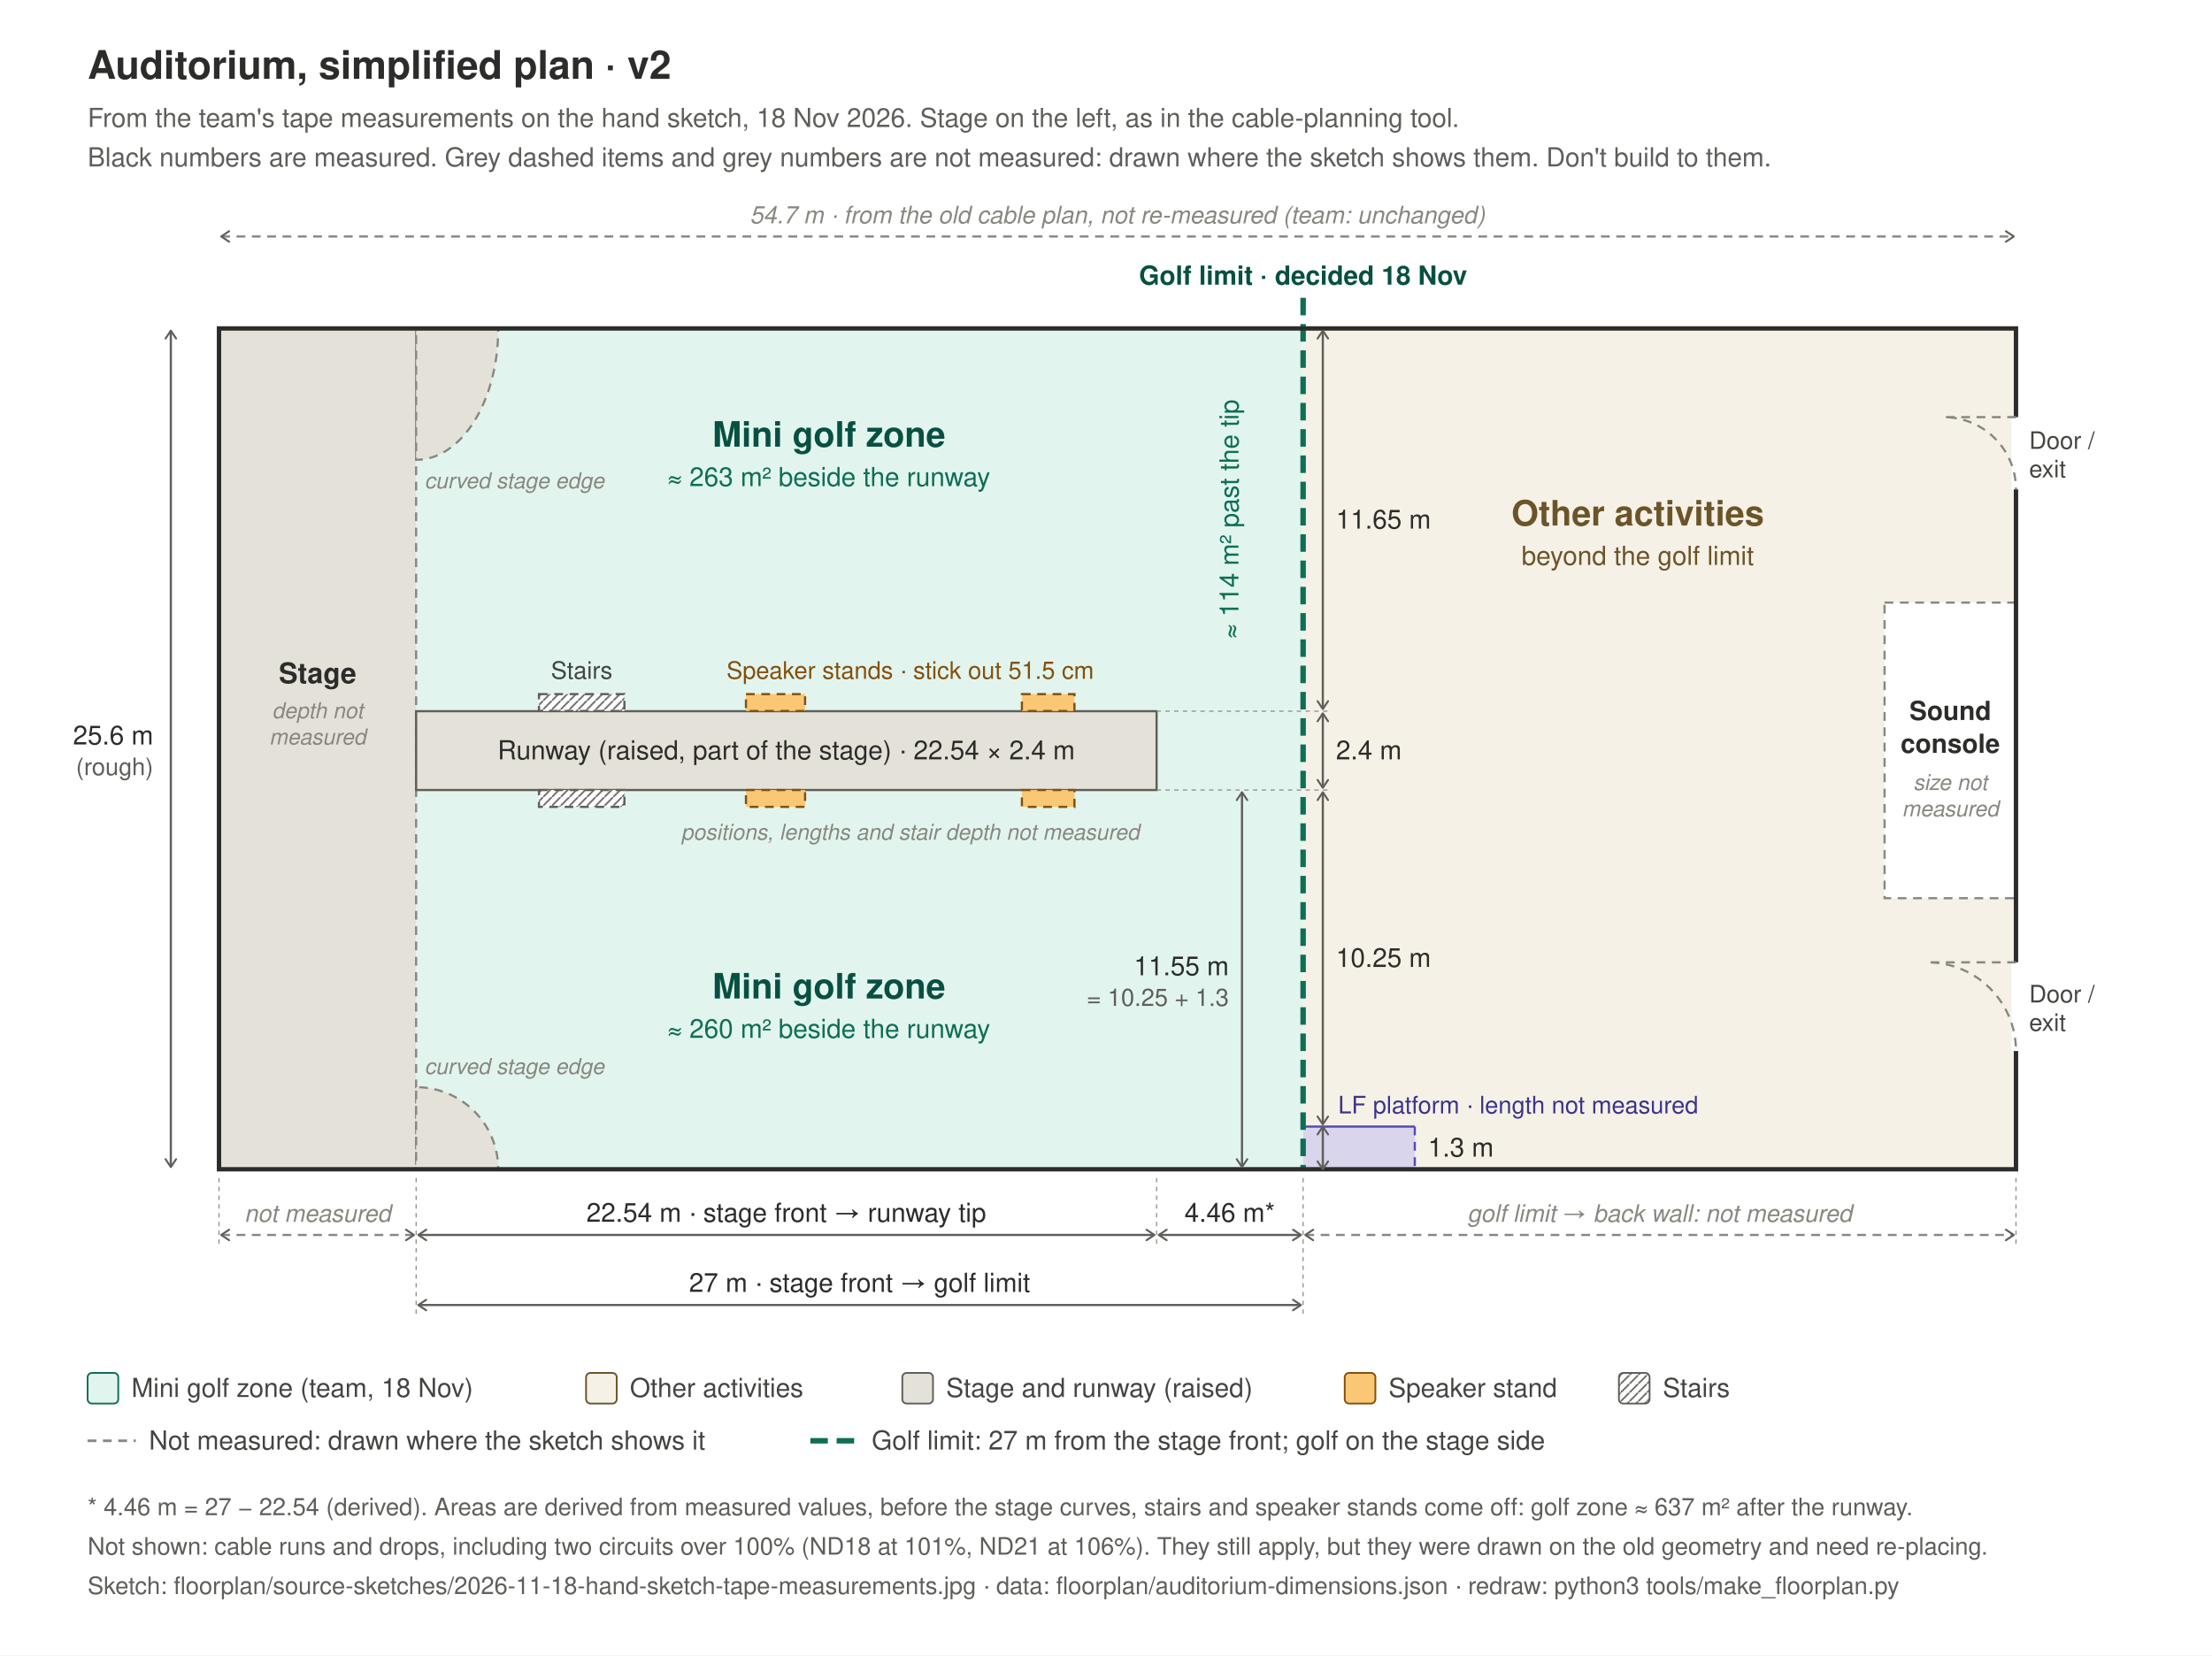
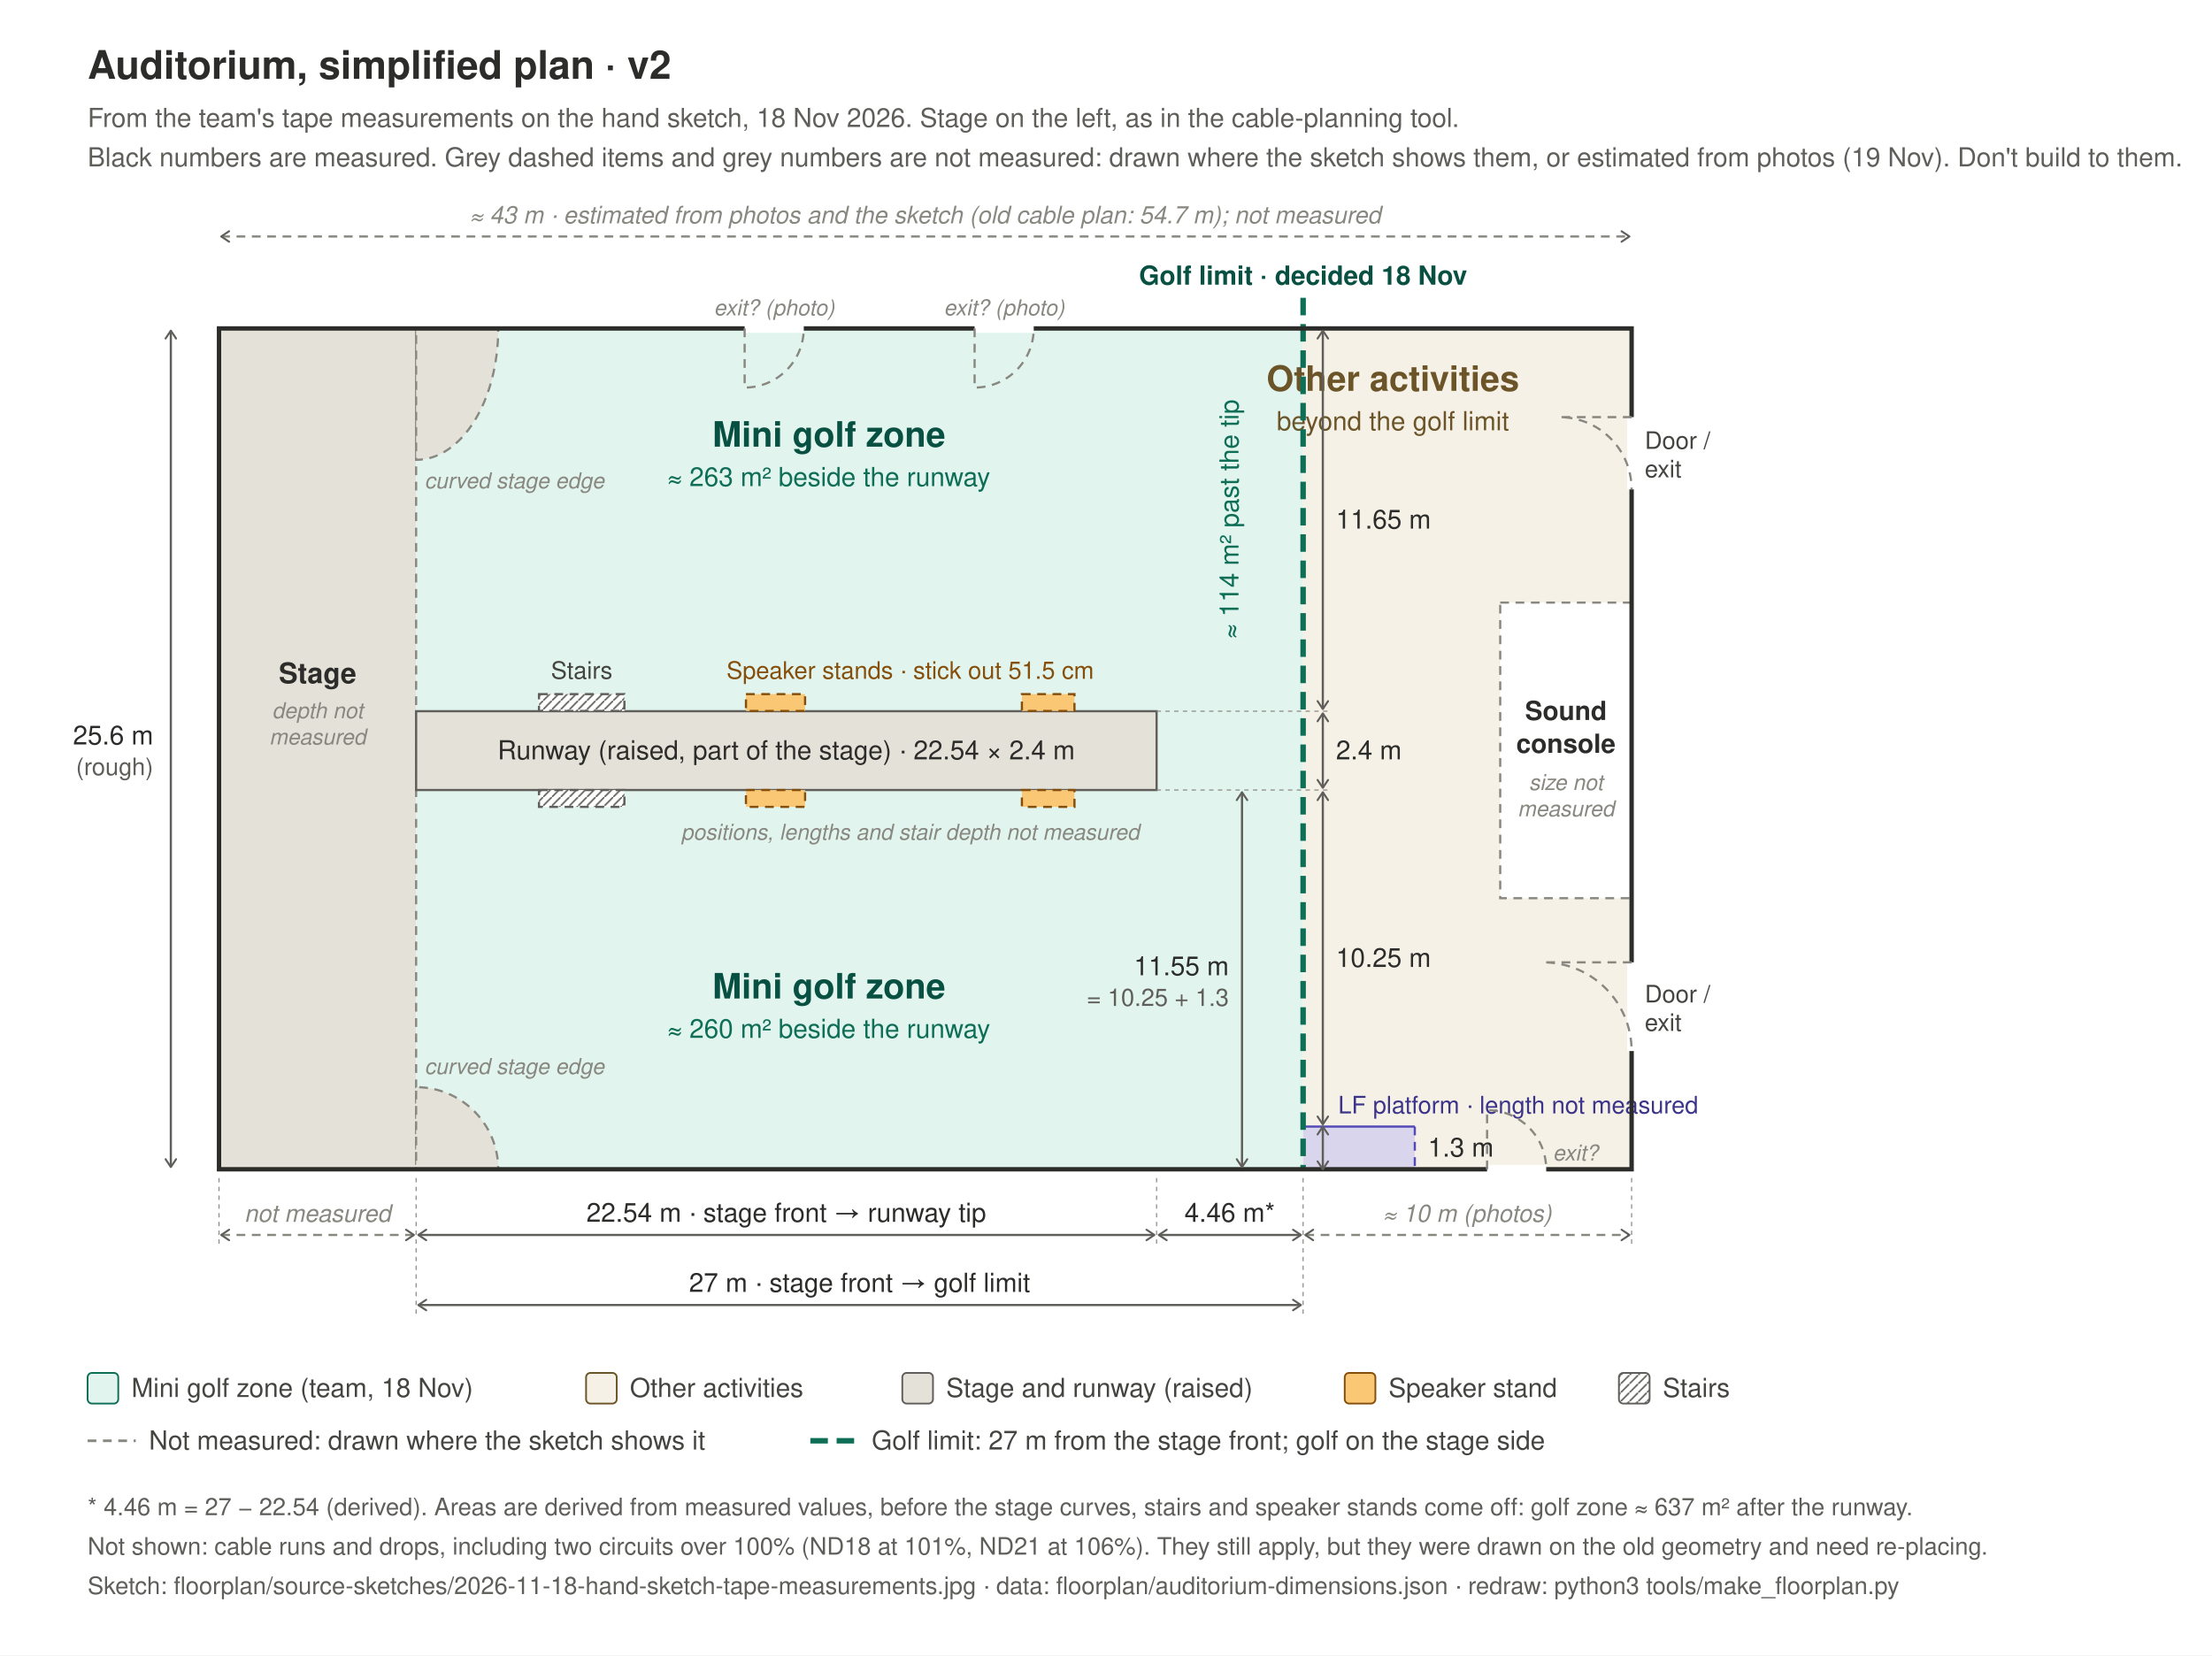
<svg xmlns="http://www.w3.org/2000/svg" width="2020" height="1512" viewBox="0 0 1010 756" role="img" font-family="Helvetica, Arial, sans-serif">
  <rect x="0" y="0" width="1010" height="756" fill="#FFFFFF" />
  <defs>
    <marker id="a" viewBox="0 0 10 10" refX="8" refY="5" markerWidth="6" markerHeight="6" orient="auto-start-reverse">
      <path d="M2 1L8 5L2 9" fill="none" stroke="#5F5E5A" stroke-width="1.5" stroke-linecap="round" stroke-linejoin="round" />
    </marker>
    <pattern id="hatch" width="4" height="4" patternUnits="userSpaceOnUse">
      <rect width="4" height="4" fill="#FFFFFF" />
      <path d="M0 4L4 0" stroke="#5F5E5A" stroke-width="0.7" />
    </pattern>
  </defs>
  <text x="40.0" y="36.0" font-size="18" fill="#2C2C2A" text-anchor="start" font-weight="600">Auditorium, simplified plan · v2</text>
  <text x="40.0" y="58.0" font-size="12" fill="#5F5E5A" text-anchor="start">From the team's tape measurements on the hand sketch, 18 Nov 2026. Stage on the left, as in the cable-planning tool.</text>
-   <text x="40.0" y="76.0" font-size="12" fill="#5F5E5A" text-anchor="start">Black numbers are measured. Grey dashed items and grey numbers are not measured: drawn where the sketch shows them. Don't build to them.</text>
+   <text x="40.0" y="76.0" font-size="12" fill="#5F5E5A" text-anchor="start">Black numbers are measured. Grey dashed items and grey numbers are not measured: drawn where the sketch shows them, or estimated from photos (19 Nov). Don't build to them.</text>
  <rect x="190.0" y="150.0" width="405.0" height="384.0" fill="#E1F5EE" stroke="none" stroke-width="0" />
-   <rect x="595.0" y="150.0" width="325.5" height="384.0" fill="#F6F1E7" stroke="none" stroke-width="0" />
+   <rect x="595.0" y="150.0" width="150.0" height="384.0" fill="#F6F1E7" stroke="none" stroke-width="0" />
  <rect x="100.0" y="150.0" width="90.0" height="384.0" fill="#E4E1D8" stroke="none" stroke-width="0" />
  <line x1="190.0" y1="150.0" x2="190.0" y2="534.0" stroke="#888780" stroke-width="1" stroke-dasharray="4 3" />
  <path d="M190.0 150.0L227.5 150.0A37.5 60.0 0 0 1 190.0 210.0Z" fill="#E4E1D8" stroke="#888780" stroke-width="1" stroke-dasharray="4 3" />
  <path d="M190.0 534.0L227.5 534.0A37.5 37.5 0 0 0 190.0 496.5Z" fill="#E4E1D8" stroke="#888780" stroke-width="1" stroke-dasharray="4 3" />
  <text x="145.0" y="312.0" font-size="13" fill="#2C2C2A" text-anchor="middle" font-weight="600">Stage</text>
  <text x="145.0" y="328.0" font-size="10" fill="#888780" text-anchor="middle" font-style="italic">depth not</text>
  <text x="145.0" y="340.0" font-size="10" fill="#888780" text-anchor="middle" font-style="italic">measured</text>
  <text x="193.8" y="223.0" font-size="10" fill="#888780" text-anchor="start" font-style="italic">curved stage edge</text>
  <text x="193.8" y="490.5" font-size="10" fill="#888780" text-anchor="start" font-style="italic">curved stage edge</text>
  <rect x="190.0" y="324.8" width="338.1" height="36.0" fill="#E4E1D8" stroke="#5F5E5A" stroke-width="1" />
  <text x="359.0" y="346.8" font-size="12" fill="#2C2C2A" text-anchor="middle">Runway (raised, part of the stage) · 22.54 × 2.4 m</text>
  <rect x="466.6" y="317.0" width="24.0" height="7.7" fill="#FAC775" stroke="#854F0B" stroke-width="1" stroke-dasharray="4 3" />
  <rect x="466.6" y="360.8" width="24.0" height="7.7" fill="#FAC775" stroke="#854F0B" stroke-width="1" stroke-dasharray="4 3" />
  <rect x="340.6" y="317.0" width="27.0" height="7.7" fill="#FAC775" stroke="#854F0B" stroke-width="1" stroke-dasharray="4 3" />
  <rect x="340.6" y="360.8" width="27.0" height="7.7" fill="#FAC775" stroke="#854F0B" stroke-width="1" stroke-dasharray="4 3" />
  <rect x="246.1" y="317.0" width="39.0" height="7.7" fill="url(#hatch)" stroke="#5F5E5A" stroke-width="1" stroke-dasharray="4 3" />
  <rect x="246.1" y="360.8" width="39.0" height="7.7" fill="url(#hatch)" stroke="#5F5E5A" stroke-width="1" stroke-dasharray="4 3" />
  <text x="415.6" y="310.0" font-size="11" fill="#854F0B" text-anchor="middle">Speaker stands · stick out 51.5 cm</text>
  <text x="265.6" y="310.0" font-size="11" fill="#444441" text-anchor="middle">Stairs</text>
  <text x="415.6" y="383.5" font-size="10" fill="#888780" text-anchor="middle" font-style="italic">positions, lengths and stair depth not measured</text>
  <rect x="595.0" y="514.5" width="51.0" height="19.5" fill="#D9D5EC" stroke="none" />
  <line x1="595.0" y1="514.5" x2="646.0" y2="514.5" stroke="#534AB7" stroke-width="1" />
  <line x1="646.0" y1="514.5" x2="646.0" y2="534.0" stroke="#534AB7" stroke-width="1" stroke-dasharray="4 3" />
  <text x="611.0" y="508.5" font-size="11" fill="#3C3489" text-anchor="start">LF platform · length not measured</text>
  <text x="652.0" y="528.2" font-size="12" fill="#2C2C2A" text-anchor="start">1.3 m</text>
-   <rect x="860.5" y="275.2" width="60.0" height="135.0" fill="#FFFFFF" stroke="#888780" stroke-width="1" stroke-dasharray="4 3" />
-   <text x="890.5" y="328.8" font-size="12" fill="#2C2C2A" text-anchor="middle" font-weight="600">Sound</text>
-   <text x="890.5" y="343.8" font-size="12" fill="#2C2C2A" text-anchor="middle" font-weight="600">console</text>
-   <text x="890.5" y="360.8" font-size="10" fill="#888780" text-anchor="middle" font-style="italic">size not</text>
-   <text x="890.5" y="372.8" font-size="10" fill="#888780" text-anchor="middle" font-style="italic">measured</text>
+   <rect x="685.0" y="275.2" width="60.0" height="135.0" fill="#FFFFFF" stroke="#888780" stroke-width="1" stroke-dasharray="4 3" />
+   <text x="715.0" y="328.8" font-size="12" fill="#2C2C2A" text-anchor="middle" font-weight="600">Sound</text>
+   <text x="715.0" y="343.8" font-size="12" fill="#2C2C2A" text-anchor="middle" font-weight="600">console</text>
+   <text x="715.0" y="360.8" font-size="10" fill="#888780" text-anchor="middle" font-style="italic">size not</text>
+   <text x="715.0" y="372.8" font-size="10" fill="#888780" text-anchor="middle" font-style="italic">measured</text>
  <text x="378.5" y="204.0" font-size="16" fill="#085041" text-anchor="middle" font-weight="600">Mini golf zone</text>
  <text x="378.5" y="222.0" font-size="12" fill="#0F6E56" text-anchor="middle">≈ 263 m² beside the runway</text>
  <text x="378.5" y="456.0" font-size="16" fill="#085041" text-anchor="middle" font-weight="600">Mini golf zone</text>
  <text x="378.5" y="474.0" font-size="12" fill="#0F6E56" text-anchor="middle">≈ 260 m² beside the runway</text>
  <text x="565.5" y="237.0" font-size="12" fill="#0F6E56" text-anchor="middle" transform="rotate(-90 565.5 237.0)">≈ 114 m² past the tip</text>
-   <text x="747.8" y="240.0" font-size="16" fill="#6B5428" text-anchor="middle" font-weight="600">Other activities</text>
-   <text x="747.8" y="258.0" font-size="12" fill="#6B5428" text-anchor="middle">beyond the golf limit</text>
+   <text x="636.0" y="178.5" font-size="16" fill="#6B5428" text-anchor="middle" font-weight="600">Other activities</text>
+   <text x="636.0" y="196.5" font-size="12" fill="#6B5428" text-anchor="middle">beyond the golf limit</text>
  <line x1="595.0" y1="136.0" x2="595.0" y2="534.0" stroke="#0F6E56" stroke-width="2.5" stroke-dasharray="8 4" />
  <text x="595.0" y="130.0" font-size="12" fill="#085041" text-anchor="middle" font-weight="600">Golf limit · decided 18 Nov</text>
-   <rect x="100.0" y="150.0" width="820.5" height="384.0" fill="none" stroke="#2C2C2A" stroke-width="2" />
-   <line x1="920.5" y1="190.5" x2="920.5" y2="223.5" stroke="#FFFFFF" stroke-width="4" />
-   <path d="M920.5 190.5L887.5 190.5A33.0 33.0 0 0 1 920.5 223.5" fill="none" stroke="#888780" stroke-width="1" stroke-dasharray="4 3" />
-   <text x="926.5" y="205.0" font-size="11" fill="#444441" text-anchor="start">Door /</text>
-   <text x="926.5" y="218.0" font-size="11" fill="#444441" text-anchor="start">exit</text>
-   <line x1="920.5" y1="439.5" x2="920.5" y2="480.0" stroke="#FFFFFF" stroke-width="4" />
-   <path d="M920.5 439.5L880.0 439.5A40.5 40.5 0 0 1 920.5 480.0" fill="none" stroke="#888780" stroke-width="1" stroke-dasharray="4 3" />
-   <text x="926.5" y="457.8" font-size="11" fill="#444441" text-anchor="start">Door /</text>
-   <text x="926.5" y="470.8" font-size="11" fill="#444441" text-anchor="start">exit</text>
+   <rect x="100.0" y="150.0" width="645.0" height="384.0" fill="none" stroke="#2C2C2A" stroke-width="2" />
+   <line x1="745.0" y1="190.5" x2="745.0" y2="223.5" stroke="#FFFFFF" stroke-width="4" />
+   <path d="M745.0 190.5L712.0 190.5A33.0 33.0 0 0 1 745.0 223.5" fill="none" stroke="#888780" stroke-width="1" stroke-dasharray="4 3" />
+   <text x="751.0" y="205.0" font-size="11" fill="#444441" text-anchor="start">Door /</text>
+   <text x="751.0" y="218.0" font-size="11" fill="#444441" text-anchor="start">exit</text>
+   <line x1="745.0" y1="439.5" x2="745.0" y2="480.0" stroke="#FFFFFF" stroke-width="4" />
+   <path d="M745.0 439.5L704.5 439.5A40.5 40.5 0 0 1 745.0 480.0" fill="none" stroke="#888780" stroke-width="1" stroke-dasharray="4 3" />
+   <text x="751.0" y="457.8" font-size="11" fill="#444441" text-anchor="start">Door /</text>
+   <text x="751.0" y="470.8" font-size="11" fill="#444441" text-anchor="start">exit</text>
+   <line x1="340.0" y1="150.0" x2="367.0" y2="150.0" stroke="#FFFFFF" stroke-width="4" />
+   <path d="M340.0 150.0L340.0 177.0A27.0 27.0 0 0 0 367.0 150.0" fill="none" stroke="#888780" stroke-width="1" stroke-dasharray="4 3" />
+   <text x="353.5" y="144.0" font-size="10" fill="#888780" text-anchor="middle" font-style="italic">exit? (photo)</text>
+   <line x1="445.0" y1="150.0" x2="472.0" y2="150.0" stroke="#FFFFFF" stroke-width="4" />
+   <path d="M445.0 150.0L445.0 177.0A27.0 27.0 0 0 0 472.0 150.0" fill="none" stroke="#888780" stroke-width="1" stroke-dasharray="4 3" />
+   <text x="458.5" y="144.0" font-size="10" fill="#888780" text-anchor="middle" font-style="italic">exit? (photo)</text>
+   <line x1="679.0" y1="534.0" x2="706.0" y2="534.0" stroke="#FFFFFF" stroke-width="4" />
+   <path d="M679.0 534.0L679.0 507.0A27.0 27.0 0 0 1 706.0 534.0" fill="none" stroke="#888780" stroke-width="1" stroke-dasharray="4 3" />
+   <text x="709.0" y="530.0" font-size="10" fill="#888780" text-anchor="start" font-style="italic">exit?</text>
  <line x1="604.0" y1="151.0" x2="604.0" y2="323.8" stroke="#5F5E5A" stroke-width="1" marker-start="url(#a)" marker-end="url(#a)" />
  <text x="610.0" y="241.4" font-size="12" fill="#2C2C2A" text-anchor="start">11.65 m</text>
  <line x1="604.0" y1="325.8" x2="604.0" y2="359.8" stroke="#5F5E5A" stroke-width="1" marker-start="url(#a)" marker-end="url(#a)" />
  <text x="610.0" y="346.8" font-size="12" fill="#2C2C2A" text-anchor="start">2.4 m</text>
  <line x1="604.0" y1="361.8" x2="604.0" y2="513.5" stroke="#5F5E5A" stroke-width="1" marker-start="url(#a)" marker-end="url(#a)" />
  <text x="610.0" y="441.6" font-size="12" fill="#2C2C2A" text-anchor="start">10.25 m</text>
  <line x1="604.0" y1="514.5" x2="604.0" y2="534.0" stroke="#5F5E5A" stroke-width="1" marker-start="url(#a)" marker-end="url(#a)" />
  <line x1="528.1" y1="324.8" x2="607.0" y2="324.8" stroke="#888780" stroke-width="0.5" stroke-dasharray="2 2" />
  <line x1="528.1" y1="360.8" x2="607.0" y2="360.8" stroke="#888780" stroke-width="0.5" stroke-dasharray="2 2" />
  <line x1="567.1" y1="361.8" x2="567.1" y2="533.0" stroke="#5F5E5A" stroke-width="1" marker-start="url(#a)" marker-end="url(#a)" />
  <text x="561.1" y="451.4" font-size="12" fill="#2C2C2A" text-anchor="end" />
  <text x="561.1" y="445.4" font-size="12" fill="#2C2C2A" text-anchor="end">11.55 m</text>
  <text x="561.1" y="459.4" font-size="11" fill="#5F5E5A" text-anchor="end">= 10.25 + 1.3</text>
  <line x1="78.0" y1="151.0" x2="78.0" y2="533.0" stroke="#5F5E5A" stroke-width="1" marker-start="url(#a)" marker-end="url(#a)" />
  <text x="72.0" y="346.0" font-size="12" fill="#2C2C2A" text-anchor="end" />
  <text x="70.0" y="340.0" font-size="12" fill="#2C2C2A" text-anchor="end">25.6 m</text>
  <text x="70.0" y="354.0" font-size="11" fill="#5F5E5A" text-anchor="end">(rough)</text>
-   <line x1="101.0" y1="108.0" x2="919.5" y2="108.0" stroke="#888780" stroke-width="1" marker-start="url(#a)" marker-end="url(#a)" stroke-dasharray="4 3" />
-   <text x="510.2" y="102.0" font-size="11" fill="#888780" text-anchor="middle" font-style="italic">54.7 m · from the old cable plan, not re-measured (team: unchanged)</text>
+   <line x1="101.0" y1="108.0" x2="744.0" y2="108.0" stroke="#888780" stroke-width="1" marker-start="url(#a)" marker-end="url(#a)" stroke-dasharray="4 3" />
+   <text x="422.5" y="102.0" font-size="11" fill="#888780" text-anchor="middle" font-style="italic">≈ 43 m · estimated from photos and the sketch (old cable plan: 54.7 m); not measured</text>
  <line x1="100.0" y1="538.0" x2="100.0" y2="570.0" stroke="#888780" stroke-width="0.5" stroke-dasharray="2 2" />
  <line x1="190.0" y1="538.0" x2="190.0" y2="602.0" stroke="#888780" stroke-width="0.5" stroke-dasharray="2 2" />
  <line x1="528.1" y1="538.0" x2="528.1" y2="570.0" stroke="#888780" stroke-width="0.5" stroke-dasharray="2 2" />
  <line x1="595.0" y1="538.0" x2="595.0" y2="602.0" stroke="#888780" stroke-width="0.5" stroke-dasharray="2 2" />
-   <line x1="920.5" y1="538.0" x2="920.5" y2="570.0" stroke="#888780" stroke-width="0.5" stroke-dasharray="2 2" />
+   <line x1="745.0" y1="538.0" x2="745.0" y2="570.0" stroke="#888780" stroke-width="0.5" stroke-dasharray="2 2" />
  <line x1="101.0" y1="564.0" x2="189.0" y2="564.0" stroke="#888780" stroke-width="1" marker-start="url(#a)" marker-end="url(#a)" stroke-dasharray="4 3" />
  <text x="145.0" y="558.0" font-size="11" fill="#888780" text-anchor="middle" font-style="italic">not measured</text>
  <line x1="191.0" y1="564.0" x2="527.1" y2="564.0" stroke="#5F5E5A" stroke-width="1" marker-start="url(#a)" marker-end="url(#a)" />
  <text x="359.0" y="558.0" font-size="12" fill="#2C2C2A" text-anchor="middle">22.54 m · stage front → runway tip</text>
  <line x1="529.1" y1="564.0" x2="594.0" y2="564.0" stroke="#5F5E5A" stroke-width="1" marker-start="url(#a)" marker-end="url(#a)" />
  <text x="561.5" y="558.0" font-size="12" fill="#2C2C2A" text-anchor="middle">4.46 m*</text>
-   <line x1="596.0" y1="564.0" x2="919.5" y2="564.0" stroke="#888780" stroke-width="1" marker-start="url(#a)" marker-end="url(#a)" stroke-dasharray="4 3" />
-   <text x="757.8" y="558.0" font-size="11" fill="#888780" text-anchor="middle" font-style="italic">golf limit → back wall: not measured</text>
+   <line x1="596.0" y1="564.0" x2="744.0" y2="564.0" stroke="#888780" stroke-width="1" marker-start="url(#a)" marker-end="url(#a)" stroke-dasharray="4 3" />
+   <text x="670.0" y="558.0" font-size="11" fill="#888780" text-anchor="middle" font-style="italic">≈ 10 m (photos)</text>
  <line x1="191.0" y1="596.0" x2="594.0" y2="596.0" stroke="#5F5E5A" stroke-width="1" marker-start="url(#a)" marker-end="url(#a)" />
  <text x="392.5" y="590.0" font-size="12" fill="#2C2C2A" text-anchor="middle">27 m · stage front → golf limit</text>
  <rect x="40.0" y="627.0" width="14" height="14" rx="2" fill="#E1F5EE" stroke="#0F6E56" stroke-width="0.8" />
  <text x="60.0" y="638.0" font-size="12" fill="#444441" text-anchor="start">Mini golf zone (team, 18 Nov)</text>
  <rect x="267.6" y="627.0" width="14" height="14" rx="2" fill="#F6F1E7" stroke="#6B5428" stroke-width="0.8" />
  <text x="287.6" y="638.0" font-size="12" fill="#444441" text-anchor="start">Other activities</text>
  <rect x="412.0" y="627.0" width="14" height="14" rx="2" fill="#E4E1D8" stroke="#5F5E5A" stroke-width="0.8" />
  <text x="432.0" y="638.0" font-size="12" fill="#444441" text-anchor="start">Stage and runway (raised)</text>
  <rect x="614.0" y="627.0" width="14" height="14" rx="2" fill="#FAC775" stroke="#854F0B" stroke-width="0.8" />
  <text x="634.0" y="638.0" font-size="12" fill="#444441" text-anchor="start">Speaker stand</text>
  <rect x="739.2" y="627.0" width="14" height="14" rx="2" fill="url(#hatch)" stroke="#5F5E5A" stroke-width="0.8" />
  <text x="759.2" y="638.0" font-size="12" fill="#444441" text-anchor="start">Stairs</text>
  <line x1="40.0" y1="658.0" x2="62.0" y2="658.0" stroke="#888780" stroke-width="1.2" stroke-dasharray="4 3" />
  <text x="68.0" y="662.0" font-size="12" fill="#444441" text-anchor="start">Not measured: drawn where the sketch shows it</text>
  <line x1="370.0" y1="658.0" x2="392.0" y2="658.0" stroke="#0F6E56" stroke-width="2.5" stroke-dasharray="8 4" />
  <text x="398.0" y="662.0" font-size="12" fill="#444441" text-anchor="start">Golf limit: 27 m from the stage front; golf on the stage side</text>
  <text x="40.0" y="692.0" font-size="11" fill="#5F5E5A" text-anchor="start">* 4.46 m = 27 − 22.54 (derived). Areas are derived from measured values, before the stage curves, stairs and speaker stands come off: golf zone ≈ 637 m² after the runway.</text>
  <text x="40.0" y="710.0" font-size="11" fill="#5F5E5A" text-anchor="start">Not shown: cable runs and drops, including two circuits over 100% (ND18 at 101%, ND21 at 106%). They still apply, but they were drawn on the old geometry and need re-placing.</text>
  <text x="40.0" y="728.0" font-size="11" fill="#5F5E5A" text-anchor="start">Sketch: floorplan/source-sketches/2026-11-18-hand-sketch-tape-measurements.jpg · data: floorplan/auditorium-dimensions.json · redraw: python3 tools/make_floorplan.py</text>
</svg>
